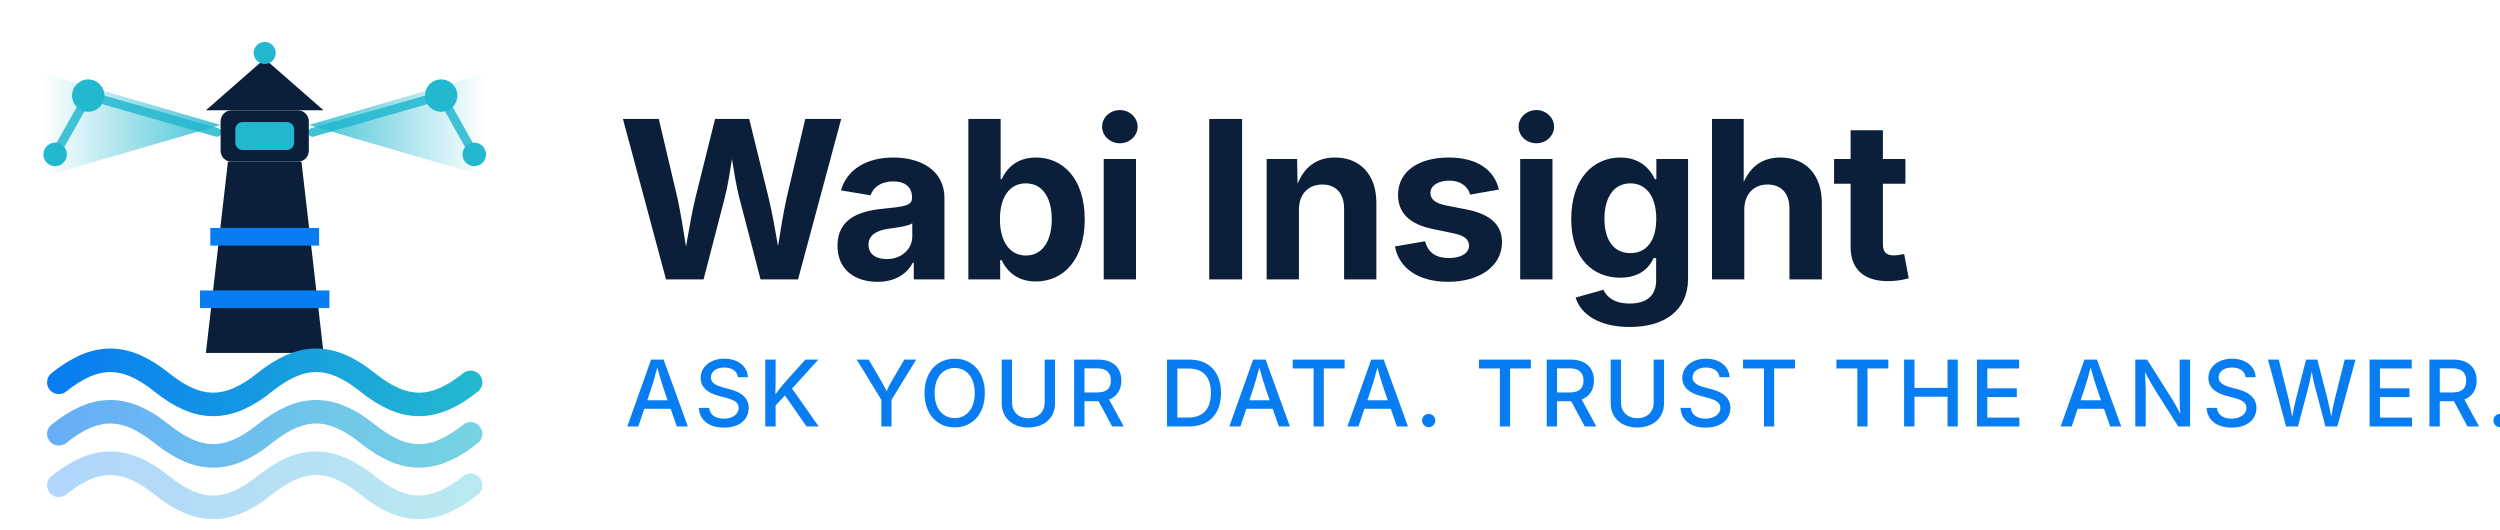
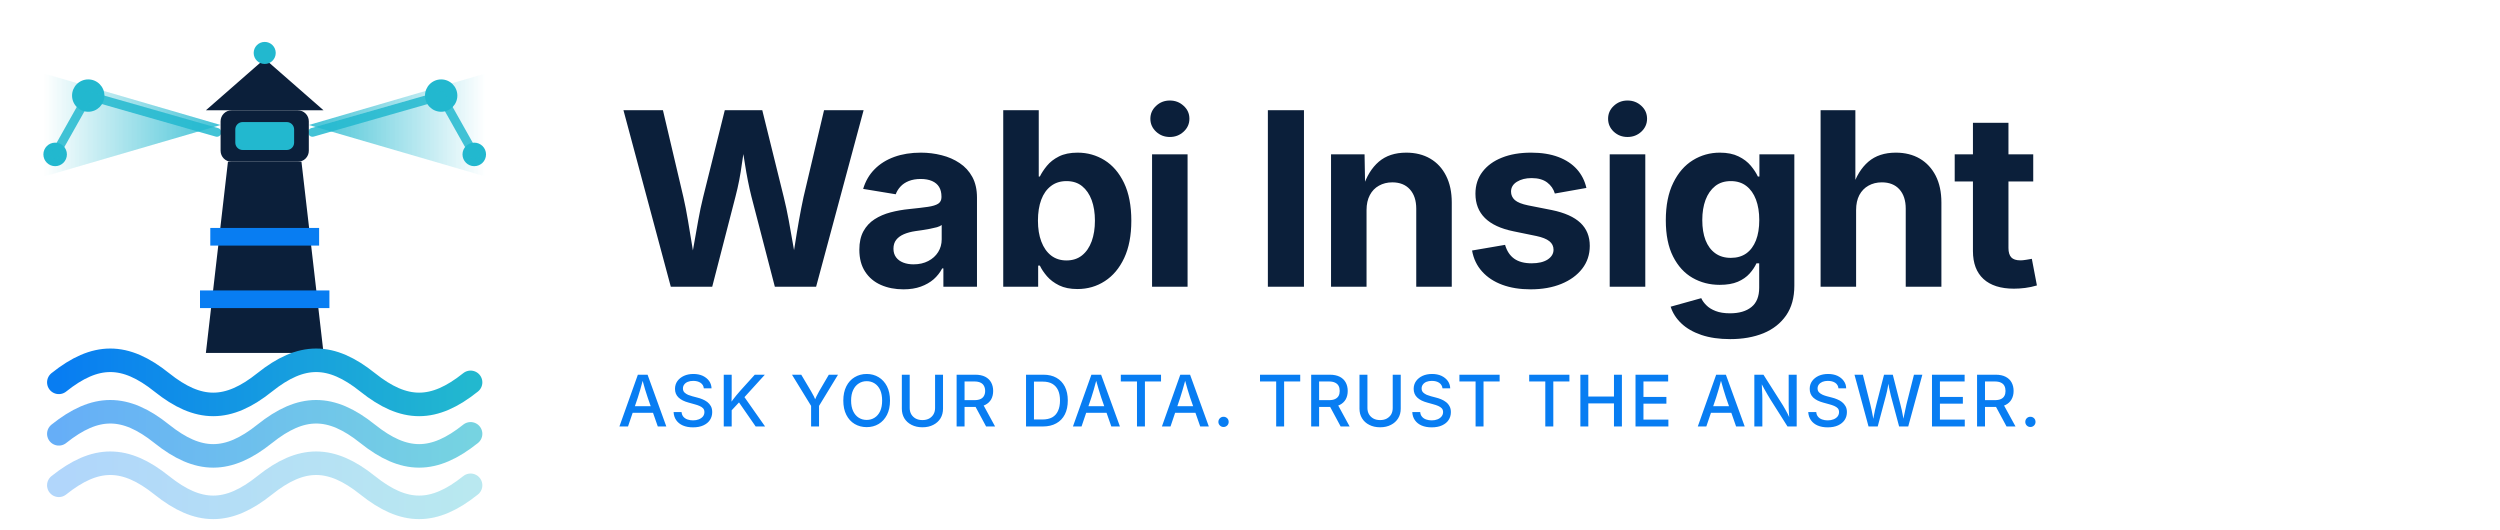
<svg xmlns="http://www.w3.org/2000/svg" viewBox="0 0 340 72" width="340" height="72" role="img" aria-label="Wabi Insight — Ask Your Data. Trust the Answer.">
  <defs>
    <linearGradient id="wave" x1="0" y1="0" x2="1" y2="0">
      <stop offset="0" stop-color="#087DF2" />
      <stop offset="1" stop-color="#22B8CF" />
    </linearGradient>
    <linearGradient id="beamR" x1="0" y1="0" x2="1" y2="0">
      <stop offset="0" stop-color="#22B8CF" stop-opacity=".85" />
      <stop offset="1" stop-color="#22B8CF" stop-opacity="0" />
    </linearGradient>
    <linearGradient id="beamL" x1="1" y1="0" x2="0" y2="0">
      <stop offset="0" stop-color="#22B8CF" stop-opacity=".85" />
      <stop offset="1" stop-color="#22B8CF" stop-opacity="0" />
    </linearGradient>
  </defs>
  <g transform="translate(4 4)">
    <path d="M38 13 L62 6 L62 20 Z" fill="url(#beamR)" />
    <path d="M26 13 L2 6 L2 20 Z" fill="url(#beamL)" />
    <g fill="#22B8CF">
      <circle cx="56" cy="9" r="2.2" />
      <circle cx="60.5" cy="17" r="1.6" />
      <circle cx="8" cy="9" r="2.2" />
      <circle cx="3.5" cy="17" r="1.6" />
    </g>
    <g stroke="#22B8CF" stroke-width="1.2" stroke-linecap="round" opacity=".85">
      <path d="M56 9 L60.5 17" />
      <path d="M8 9 L3.5 17" />
      <path d="M38.5 14 L56 9" />
      <path d="M25.5 14 L8 9" />
    </g>
    <path d="M27 18 h10 l3 26 H24 Z" fill="#0B1F3A" />
    <rect x="24.6" y="27" width="14.8" height="2.4" fill="#087DF2" />
    <rect x="23.2" y="35.5" width="17.6" height="2.4" fill="#087DF2" />
    <rect x="26" y="11" width="12" height="7" rx="1.5" fill="#0B1F3A" />
    <rect x="28" y="12.6" width="8" height="3.8" rx="1" fill="#22B8CF" />
    <path d="M32 4 L40 11 H24 Z" fill="#0B1F3A" />
    <circle cx="32" cy="3.2" r="1.5" fill="#22B8CF" />
    <path d="M4 48c5-4 9-4 14 0s9 4 14 0 9-4 14 0 9 4 14 0" fill="none" stroke="url(#wave)" stroke-width="3.2" stroke-linecap="round" />
    <path d="M4 55c5-4 9-4 14 0s9 4 14 0 9-4 14 0 9 4 14 0" fill="none" stroke="url(#wave)" stroke-width="3.2" stroke-linecap="round" opacity=".62" />
    <path d="M4 62c5-4 9-4 14 0s9 4 14 0 9-4 14 0 9 4 14 0" fill="none" stroke="url(#wave)" stroke-width="3.2" stroke-linecap="round" opacity=".32" />
  </g>
-   <text x="84" y="38" font-family="Inter, 'Segoe UI', Arial, sans-serif" font-size="30" font-weight="700" letter-spacing="-0.5" fill="#0B1F3A">Wabi Insight</text>
-   <text x="85" y="58" font-family="Inter, 'Segoe UI', Arial, sans-serif" font-size="12.5" font-weight="500" letter-spacing="0.6" fill="#087DF2">ASK YOUR DATA. TRUST THE ANSWER.</text>
+   <path d="M91.23 39 84.79 14.99H90.16L92.94 26.8Q93.28 28.28 93.56 29.97Q93.85 31.65 94.12 33.35Q94.39 35.05 94.65 36.62H93.78Q94.07 35.05 94.36 33.35Q94.65 31.65 94.96 29.97Q95.26 28.28 95.63 26.8L98.57 14.99H103.67L106.59 26.8Q106.96 28.28 107.27 29.97Q107.57 31.65 107.87 33.35Q108.17 35.05 108.46 36.62H107.56Q107.83 35.05 108.1 33.35Q108.36 31.65 108.66 29.97Q108.96 28.28 109.28 26.8L112.07 14.99H117.45L110.99 39H105.38L102.19 26.72Q101.68 24.68 101.31 22.29Q100.95 19.91 100.5 17.38H101.72Q101.23 19.84 100.91 22.19Q100.6 24.55 100.03 26.72L96.86 39ZM122.87 39.35Q121.16 39.35 119.8 38.75Q118.44 38.15 117.66 36.95Q116.87 35.75 116.87 33.96Q116.87 32.46 117.43 31.44Q117.99 30.43 118.94 29.82Q119.9 29.2 121.12 28.88Q122.34 28.56 123.67 28.43Q125.24 28.27 126.2 28.13Q127.15 27.99 127.6 27.7Q128.04 27.4 128.04 26.82V26.74Q128.04 25.96 127.72 25.43Q127.4 24.9 126.76 24.62Q126.12 24.34 125.22 24.34Q124.29 24.34 123.59 24.62Q122.9 24.9 122.47 25.37Q122.03 25.84 121.82 26.42L117.39 25.69Q117.86 24.11 118.94 23.02Q120.02 21.92 121.62 21.34Q123.22 20.76 125.24 20.76Q126.69 20.76 128.06 21.11Q129.43 21.45 130.51 22.18Q131.6 22.9 132.24 24.07Q132.87 25.24 132.87 26.87V39H128.3V36.5H128.14Q127.7 37.34 126.98 37.98Q126.25 38.61 125.23 38.98Q124.21 39.35 122.87 39.35ZM124.24 35.95Q125.38 35.95 126.24 35.5Q127.11 35.05 127.59 34.28Q128.07 33.51 128.07 32.55V30.6Q127.86 30.77 127.43 30.9Q126.99 31.02 126.46 31.12Q125.93 31.22 125.41 31.3Q124.9 31.38 124.5 31.43Q123.61 31.56 122.93 31.85Q122.26 32.14 121.89 32.61Q121.51 33.09 121.51 33.83Q121.51 34.52 121.87 35Q122.22 35.47 122.84 35.71Q123.45 35.95 124.24 35.95ZM146.53 39.31Q145.06 39.31 144.04 38.81Q143.03 38.31 142.39 37.57Q141.76 36.84 141.42 36.12H141.19V39H136.44V14.99H141.27V24.01H141.42Q141.76 23.31 142.38 22.55Q143 21.79 144.01 21.28Q145.03 20.76 146.56 20.76Q148.56 20.76 150.22 21.79Q151.88 22.82 152.87 24.88Q153.86 26.95 153.86 30.02Q153.86 33.02 152.89 35.09Q151.92 37.16 150.26 38.23Q148.6 39.31 146.53 39.31ZM145.04 35.42Q146.3 35.42 147.16 34.73Q148.02 34.04 148.47 32.81Q148.91 31.59 148.91 30.01Q148.91 28.43 148.47 27.22Q148.02 26.01 147.17 25.32Q146.32 24.63 145.04 24.63Q143.8 24.63 142.93 25.3Q142.06 25.96 141.61 27.16Q141.16 28.37 141.16 30.01Q141.16 31.64 141.62 32.85Q142.08 34.07 142.95 34.75Q143.82 35.42 145.04 35.42ZM156.68 39V20.99H161.51V39ZM159.1 18.63Q158 18.63 157.23 17.91Q156.45 17.18 156.45 16.15Q156.45 15.12 157.23 14.4Q158 13.67 159.1 13.67Q160.19 13.67 160.97 14.39Q161.76 15.1 161.76 16.15Q161.76 17.18 160.97 17.91Q160.19 18.63 159.1 18.63ZM177.34 14.99V39H172.43V14.99ZM185.85 28.57V39H181.02V20.99H185.58L185.66 25.48H185.37Q186.08 23.23 187.52 21.99Q188.96 20.76 191.25 20.76Q193.12 20.76 194.51 21.57Q195.91 22.39 196.67 23.91Q197.44 25.43 197.44 27.54V39H192.61V28.38Q192.61 26.71 191.74 25.75Q190.88 24.8 189.35 24.8Q188.34 24.8 187.54 25.25Q186.74 25.69 186.3 26.53Q185.85 27.37 185.85 28.57ZM208.16 39.35Q205.98 39.35 204.31 38.73Q202.63 38.11 201.57 36.93Q200.5 35.75 200.2 34.07L204.69 33.3Q205.05 34.55 205.93 35.18Q206.82 35.81 208.3 35.81Q209.69 35.81 210.49 35.29Q211.28 34.76 211.28 33.96Q211.28 33.25 210.71 32.8Q210.14 32.35 208.96 32.1L205.85 31.46Q203.24 30.93 201.95 29.65Q200.66 28.37 200.66 26.35Q200.66 24.61 201.62 23.36Q202.57 22.11 204.26 21.44Q205.95 20.76 208.24 20.76Q210.36 20.76 211.93 21.35Q213.49 21.94 214.46 23.02Q215.42 24.1 215.75 25.56L211.46 26.32Q211.19 25.4 210.41 24.81Q209.62 24.22 208.3 24.22Q207.11 24.22 206.3 24.72Q205.5 25.22 205.5 26.06Q205.5 26.74 206.02 27.21Q206.55 27.67 207.82 27.93L211.06 28.57Q213.67 29.11 214.94 30.31Q216.21 31.51 216.21 33.44Q216.21 35.21 215.18 36.54Q214.15 37.87 212.34 38.61Q210.53 39.35 208.16 39.35ZM218.92 39V20.99H223.76V39ZM221.34 18.63Q220.25 18.63 219.47 17.91Q218.7 17.18 218.7 16.15Q218.7 15.12 219.47 14.4Q220.25 13.67 221.34 13.67Q222.44 13.67 223.22 14.39Q224 15.1 224 16.15Q224 17.18 223.22 17.91Q222.44 18.63 221.34 18.63ZM235.31 46.12Q233.06 46.12 231.38 45.55Q229.71 44.98 228.66 43.98Q227.61 42.98 227.21 41.71L231.37 40.55Q231.59 41.05 232.07 41.52Q232.54 42 233.33 42.3Q234.12 42.61 235.28 42.61Q237.14 42.61 238.19 41.76Q239.25 40.92 239.25 39.13V35.81H238.88Q238.55 36.53 237.94 37.21Q237.33 37.89 236.34 38.32Q235.35 38.74 233.88 38.74Q231.85 38.74 230.19 37.79Q228.53 36.84 227.54 34.89Q226.55 32.94 226.55 29.96Q226.55 26.92 227.56 24.87Q228.56 22.82 230.23 21.79Q231.9 20.76 233.9 20.76Q235.41 20.76 236.44 21.27Q237.47 21.77 238.11 22.54Q238.75 23.31 239.07 24.01H239.28V20.99H244.03V38.85Q244.03 41.29 242.91 42.9Q241.79 44.51 239.83 45.32Q237.86 46.12 235.31 46.12ZM235.39 35.07Q236.64 35.07 237.5 34.46Q238.36 33.84 238.81 32.69Q239.26 31.54 239.26 29.93Q239.26 28.33 238.81 27.14Q238.36 25.95 237.5 25.29Q236.64 24.63 235.39 24.63Q234.12 24.63 233.26 25.31Q232.4 26 231.95 27.19Q231.51 28.38 231.51 29.93Q231.51 31.51 231.95 32.66Q232.4 33.81 233.27 34.44Q234.14 35.07 235.39 35.07ZM252.43 28.57V39H247.6V14.99H252.33V25.48H251.95Q252.66 23.23 254.1 21.99Q255.54 20.76 257.83 20.76Q259.7 20.76 261.09 21.57Q262.48 22.39 263.26 23.91Q264.03 25.43 264.03 27.54V39H259.18V28.38Q259.18 26.71 258.32 25.75Q257.46 24.8 255.93 24.8Q254.91 24.8 254.11 25.25Q253.32 25.69 252.87 26.53Q252.43 27.37 252.43 28.57ZM276.52 20.99V24.68H265.84V20.99ZM268.32 16.7H273.15V33.73Q273.15 34.58 273.53 35Q273.91 35.41 274.8 35.41Q275.07 35.41 275.57 35.33Q276.07 35.26 276.33 35.2L277.02 38.82Q276.22 39.06 275.42 39.16Q274.62 39.26 273.9 39.26Q271.19 39.26 269.75 37.94Q268.32 36.62 268.32 34.15Z" fill="#0B1F3A" />
+   <path d="M84.24 58 86.75 50.96H88.07L90.62 58H89.46L88.09 54.08Q87.92 53.6 87.73 52.96Q87.54 52.31 87.29 51.4H87.51Q87.27 52.32 87.08 52.97Q86.88 53.63 86.74 54.08L85.41 58ZM85.6 56.14V55.24H89.26V56.14ZM94.25 58.12Q93.46 58.12 92.88 57.87Q92.3 57.62 91.97 57.15Q91.64 56.69 91.61 56.04H92.69Q92.73 56.43 92.94 56.68Q93.16 56.93 93.5 57.05Q93.85 57.17 94.25 57.17Q94.7 57.17 95.04 57.03Q95.39 56.89 95.6 56.64Q95.8 56.38 95.8 56.04Q95.8 55.73 95.62 55.53Q95.44 55.34 95.14 55.21Q94.84 55.08 94.46 54.98L93.64 54.75Q92.77 54.52 92.29 54.07Q91.8 53.61 91.8 52.89Q91.8 52.28 92.13 51.82Q92.46 51.37 93.03 51.11Q93.59 50.86 94.3 50.86Q95.02 50.86 95.57 51.11Q96.12 51.37 96.44 51.81Q96.75 52.25 96.77 52.81H95.72Q95.67 52.33 95.27 52.06Q94.88 51.8 94.28 51.8Q93.85 51.8 93.54 51.93Q93.22 52.06 93.05 52.3Q92.88 52.53 92.88 52.83Q92.88 53.16 93.08 53.37Q93.29 53.57 93.58 53.7Q93.88 53.82 94.15 53.89L94.83 54.07Q95.17 54.15 95.53 54.3Q95.88 54.44 96.19 54.67Q96.49 54.9 96.68 55.24Q96.86 55.57 96.86 56.05Q96.86 56.65 96.55 57.12Q96.25 57.58 95.66 57.85Q95.08 58.12 94.25 58.12ZM99.2 56.13V55.05Q99.43 54.7 99.66 54.38Q99.89 54.07 100.14 53.77Q100.39 53.47 100.68 53.14L102.65 50.96H104.02L101.03 54.25L100.96 54.24ZM98.43 58V50.96H99.51V53.21L99.49 54.81L99.51 55.34V58ZM102.77 58 100.38 54.55 101.05 53.73 104.05 58ZM110.31 58V55.2L107.71 50.96H108.97L110.3 53.2Q110.52 53.57 110.69 53.91Q110.85 54.25 111.03 54.75H110.69Q110.87 54.24 111.04 53.9Q111.2 53.56 111.41 53.2L112.72 50.96H113.97L111.39 55.2V58ZM117.87 58.09Q116.96 58.09 116.23 57.66Q115.51 57.23 115.1 56.42Q114.69 55.61 114.69 54.48Q114.69 53.35 115.1 52.54Q115.51 51.73 116.23 51.3Q116.96 50.86 117.87 50.86Q118.78 50.86 119.5 51.3Q120.21 51.73 120.63 52.54Q121.04 53.35 121.04 54.48Q121.04 55.61 120.63 56.42Q120.21 57.23 119.5 57.66Q118.78 58.09 117.87 58.09ZM117.87 57.11Q118.47 57.11 118.94 56.81Q119.42 56.51 119.7 55.92Q119.97 55.33 119.97 54.48Q119.97 53.62 119.7 53.03Q119.42 52.44 118.94 52.14Q118.47 51.84 117.87 51.84Q117.26 51.84 116.79 52.15Q116.31 52.45 116.03 53.04Q115.75 53.63 115.75 54.48Q115.75 55.33 116.03 55.92Q116.31 56.51 116.79 56.81Q117.26 57.11 117.87 57.11ZM125.45 58.11Q124.61 58.11 123.97 57.78Q123.34 57.46 122.99 56.89Q122.65 56.32 122.65 55.58V50.96H123.72V55.49Q123.72 55.97 123.93 56.34Q124.14 56.7 124.53 56.92Q124.92 57.13 125.45 57.13Q125.98 57.13 126.37 56.92Q126.75 56.7 126.96 56.34Q127.17 55.97 127.17 55.49V50.96H128.25V55.58Q128.25 56.32 127.91 56.89Q127.56 57.46 126.93 57.78Q126.3 58.11 125.45 58.11ZM130.1 58V50.96H132.63Q133.44 50.96 133.99 51.24Q134.53 51.52 134.8 52.02Q135.07 52.52 135.07 53.17Q135.07 53.82 134.8 54.31Q134.52 54.8 133.98 55.07Q133.44 55.34 132.62 55.34H130.72V54.42H132.51Q133.03 54.42 133.35 54.27Q133.67 54.12 133.82 53.84Q133.98 53.56 133.98 53.17Q133.98 52.77 133.82 52.48Q133.67 52.19 133.35 52.04Q133.03 51.88 132.51 51.88H131.18V58ZM134.11 58 132.4 54.82H133.6L135.33 58ZM141.83 58H140.09V57.05H141.77Q142.57 57.05 143.1 56.76Q143.63 56.46 143.89 55.88Q144.16 55.3 144.16 54.47Q144.16 53.64 143.9 53.07Q143.63 52.5 143.12 52.2Q142.6 51.9 141.83 51.9H140.05V50.96H141.9Q142.94 50.96 143.68 51.38Q144.42 51.8 144.82 52.58Q145.22 53.37 145.22 54.47Q145.22 55.57 144.82 56.36Q144.42 57.15 143.66 57.57Q142.9 58 141.83 58ZM140.62 50.96V58H139.54V50.96ZM145.92 58 148.43 50.96H149.75L152.31 58H151.14L149.77 54.08Q149.61 53.6 149.42 52.96Q149.22 52.31 148.97 51.4H149.19Q148.95 52.32 148.76 52.97Q148.57 53.63 148.42 54.08L147.09 58ZM147.28 56.14V55.24H150.95V56.14ZM152.43 51.88V50.96H157.9V51.88H155.71V58H154.63V51.88ZM158.02 58 160.52 50.96H161.85L164.4 58H163.23L161.86 54.08Q161.7 53.6 161.51 52.96Q161.32 52.31 161.07 51.4H161.29Q161.04 52.32 160.85 52.97Q160.66 53.63 160.51 54.08L159.19 58ZM159.38 56.14V55.24H163.04V56.14ZM166.4 58.07Q166.11 58.07 165.91 57.87Q165.7 57.66 165.7 57.38Q165.7 57.08 165.91 56.88Q166.11 56.68 166.4 56.68Q166.69 56.68 166.9 56.88Q167.1 57.08 167.1 57.38Q167.1 57.66 166.9 57.87Q166.69 58.07 166.4 58.07ZM171.36 51.88V50.96H176.83V51.88H174.64V58H173.56V51.88ZM178.32 58V50.96H180.85Q181.66 50.96 182.21 51.24Q182.75 51.52 183.02 52.02Q183.29 52.52 183.29 53.17Q183.29 53.82 183.02 54.31Q182.74 54.8 182.2 55.07Q181.66 55.34 180.84 55.34H178.94V54.42H180.74Q181.26 54.42 181.57 54.27Q181.89 54.12 182.05 53.84Q182.2 53.56 182.2 53.17Q182.2 52.77 182.05 52.48Q181.89 52.19 181.57 52.04Q181.25 51.88 180.73 51.88H179.4V58ZM182.33 58 180.62 54.82H181.82L183.55 58ZM187.7 58.11Q186.85 58.11 186.22 57.78Q185.58 57.46 185.24 56.89Q184.89 56.32 184.89 55.58V50.96H185.97V55.49Q185.97 55.97 186.18 56.34Q186.39 56.7 186.78 56.92Q187.16 57.13 187.7 57.13Q188.23 57.13 188.61 56.92Q189 56.7 189.21 56.34Q189.41 55.97 189.41 55.49V50.96H190.5V55.58Q190.5 56.32 190.15 56.89Q189.8 57.46 189.17 57.78Q188.54 58.11 187.7 58.11ZM194.71 58.12Q193.92 58.12 193.34 57.87Q192.76 57.62 192.43 57.15Q192.1 56.69 192.07 56.04H193.15Q193.18 56.43 193.4 56.68Q193.61 56.93 193.96 57.05Q194.3 57.17 194.71 57.17Q195.16 57.17 195.5 57.03Q195.85 56.89 196.05 56.64Q196.26 56.38 196.26 56.04Q196.26 55.73 196.08 55.53Q195.9 55.34 195.6 55.21Q195.3 55.08 194.92 54.98L194.1 54.75Q193.23 54.52 192.75 54.07Q192.26 53.61 192.26 52.89Q192.26 52.28 192.59 51.82Q192.92 51.37 193.48 51.11Q194.05 50.86 194.76 50.86Q195.48 50.86 196.03 51.11Q196.58 51.37 196.9 51.81Q197.21 52.25 197.23 52.81H196.18Q196.12 52.33 195.73 52.06Q195.34 51.8 194.73 51.8Q194.31 51.8 193.99 51.93Q193.68 52.06 193.51 52.3Q193.34 52.53 193.34 52.83Q193.34 53.16 193.54 53.37Q193.75 53.57 194.04 53.7Q194.34 53.82 194.61 53.89L195.29 54.07Q195.63 54.15 195.99 54.3Q196.34 54.44 196.64 54.67Q196.95 54.9 197.13 55.24Q197.32 55.57 197.32 56.05Q197.32 56.65 197.01 57.12Q196.71 57.58 196.12 57.85Q195.54 58.12 194.71 58.12ZM198.48 51.88V50.96H203.95V51.88H201.76V58H200.68V51.88ZM207.97 51.88V50.96H213.44V51.88H211.25V58H210.16V51.88ZM214.93 58V50.96H216.01V53.93H219.5V50.96H220.58V58H219.5V54.86H216.01V58ZM222.43 58V50.96H226.87V51.88H223.51V53.98H226.63V54.9H223.51V57.07H226.9V58ZM230.9 58 233.4 50.96H234.72L237.28 58H236.11L234.74 54.08Q234.58 53.6 234.39 52.96Q234.2 52.31 233.94 51.4H234.16Q233.92 52.32 233.73 52.97Q233.54 53.63 233.39 54.08L232.06 58ZM232.25 56.14V55.24H235.92V56.14ZM238.59 58V50.96H239.83L242.49 55.15Q242.62 55.36 242.78 55.65Q242.95 55.93 243.13 56.3Q243.32 56.66 243.5 57.08H243.36Q243.32 56.68 243.3 56.29Q243.28 55.89 243.27 55.55Q243.26 55.2 243.26 54.96V50.96H244.35V58H243.1L240.73 54.25Q240.54 53.94 240.36 53.63Q240.17 53.32 239.95 52.91Q239.73 52.5 239.42 51.92H239.59Q239.61 52.44 239.63 52.89Q239.66 53.34 239.67 53.69Q239.68 54.03 239.68 54.24V58ZM248.57 58.12Q247.78 58.12 247.2 57.87Q246.62 57.62 246.29 57.15Q245.96 56.69 245.92 56.04H247.01Q247.04 56.43 247.26 56.68Q247.47 56.93 247.82 57.05Q248.16 57.17 248.56 57.17Q249.01 57.17 249.36 57.03Q249.71 56.89 249.91 56.64Q250.11 56.38 250.11 56.04Q250.11 55.73 249.94 55.53Q249.76 55.34 249.46 55.21Q249.16 55.08 248.78 54.98L247.95 54.75Q247.09 54.52 246.6 54.07Q246.12 53.61 246.12 52.89Q246.12 52.28 246.45 51.82Q246.78 51.37 247.34 51.11Q247.91 50.86 248.62 50.86Q249.34 50.86 249.89 51.11Q250.44 51.37 250.75 51.81Q251.07 52.25 251.08 52.81H250.03Q249.98 52.33 249.59 52.06Q249.19 51.8 248.59 51.8Q248.17 51.8 247.85 51.93Q247.54 52.06 247.36 52.3Q247.19 52.53 247.19 52.83Q247.19 53.16 247.4 53.37Q247.6 53.57 247.9 53.7Q248.19 53.82 248.46 53.89L249.15 54.07Q249.49 54.15 249.84 54.3Q250.2 54.44 250.5 54.67Q250.8 54.9 250.99 55.24Q251.18 55.57 251.18 56.05Q251.18 56.65 250.87 57.12Q250.56 57.58 249.98 57.85Q249.4 58.12 248.57 58.12ZM254.12 58 252.21 50.96H253.35L254.36 54.99Q254.46 55.37 254.54 55.77Q254.62 56.17 254.7 56.58Q254.77 56.99 254.84 57.4H254.68Q254.76 56.99 254.84 56.58Q254.92 56.17 255 55.77Q255.09 55.37 255.19 54.99L256.23 50.96H257.42L258.45 54.99Q258.55 55.37 258.64 55.77Q258.72 56.17 258.8 56.58Q258.89 56.99 258.96 57.4H258.79Q258.87 56.99 258.94 56.58Q259.02 56.17 259.11 55.77Q259.19 55.37 259.28 54.99L260.3 50.96H261.44L259.52 58H258.28L257.16 53.83Q257.03 53.33 256.92 52.76Q256.81 52.18 256.7 51.49H256.94Q256.83 52.15 256.73 52.71Q256.63 53.28 256.48 53.83L255.37 58ZM262.75 58V50.96H267.19V51.88H263.83V53.98H266.95V54.9H263.83V57.07H267.21V58ZM268.88 58V50.96H271.41Q272.22 50.96 272.76 51.24Q273.31 51.52 273.58 52.02Q273.85 52.52 273.85 53.17Q273.85 53.82 273.57 54.31Q273.3 54.8 272.76 55.07Q272.21 55.34 271.4 55.34H269.5V54.42H271.29Q271.81 54.42 272.13 54.27Q272.45 54.12 272.6 53.84Q272.75 53.56 272.75 53.17Q272.75 52.77 272.6 52.48Q272.45 52.19 272.13 52.04Q271.81 51.88 271.28 51.88H269.96V58ZM272.89 58 271.18 54.82H272.37L274.11 58ZM276.14 58.07Q275.84 58.07 275.64 57.87Q275.44 57.66 275.44 57.38Q275.44 57.08 275.64 56.88Q275.84 56.68 276.14 56.68Q276.42 56.68 276.63 56.88Q276.83 57.08 276.83 57.38Q276.83 57.66 276.63 57.87Q276.42 58.07 276.14 58.07Z" fill="#087DF2" />
</svg>
